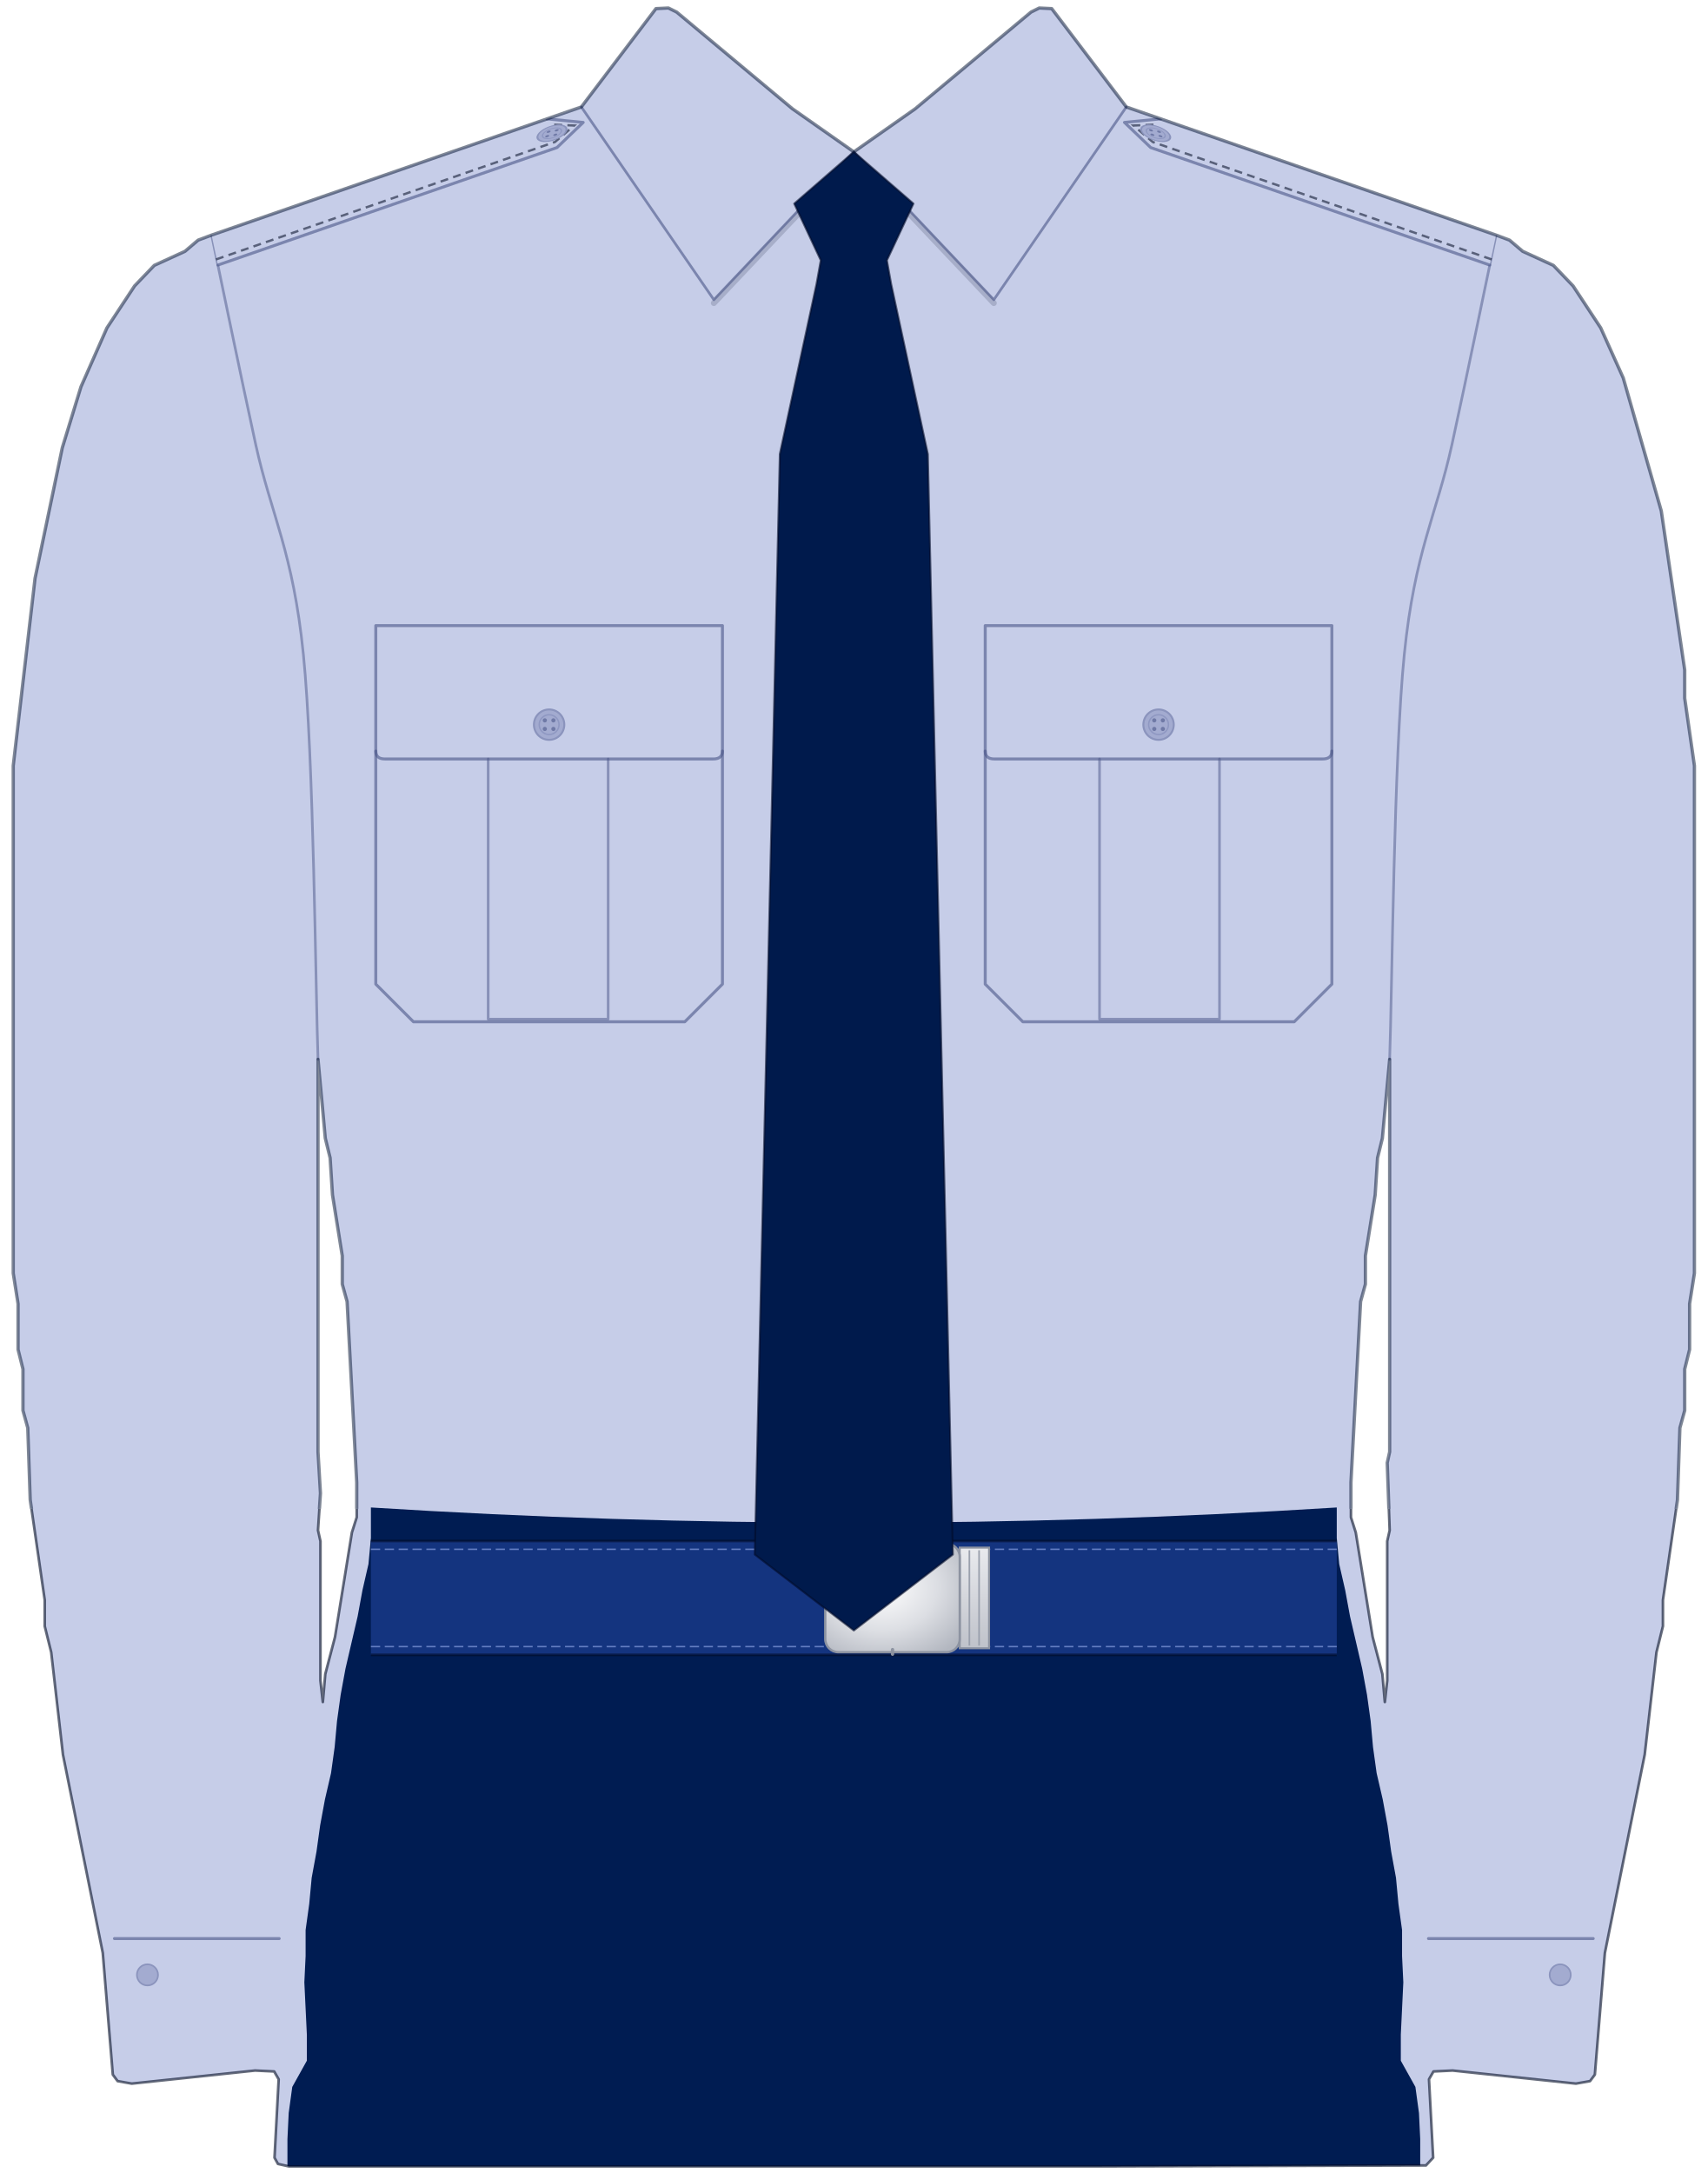
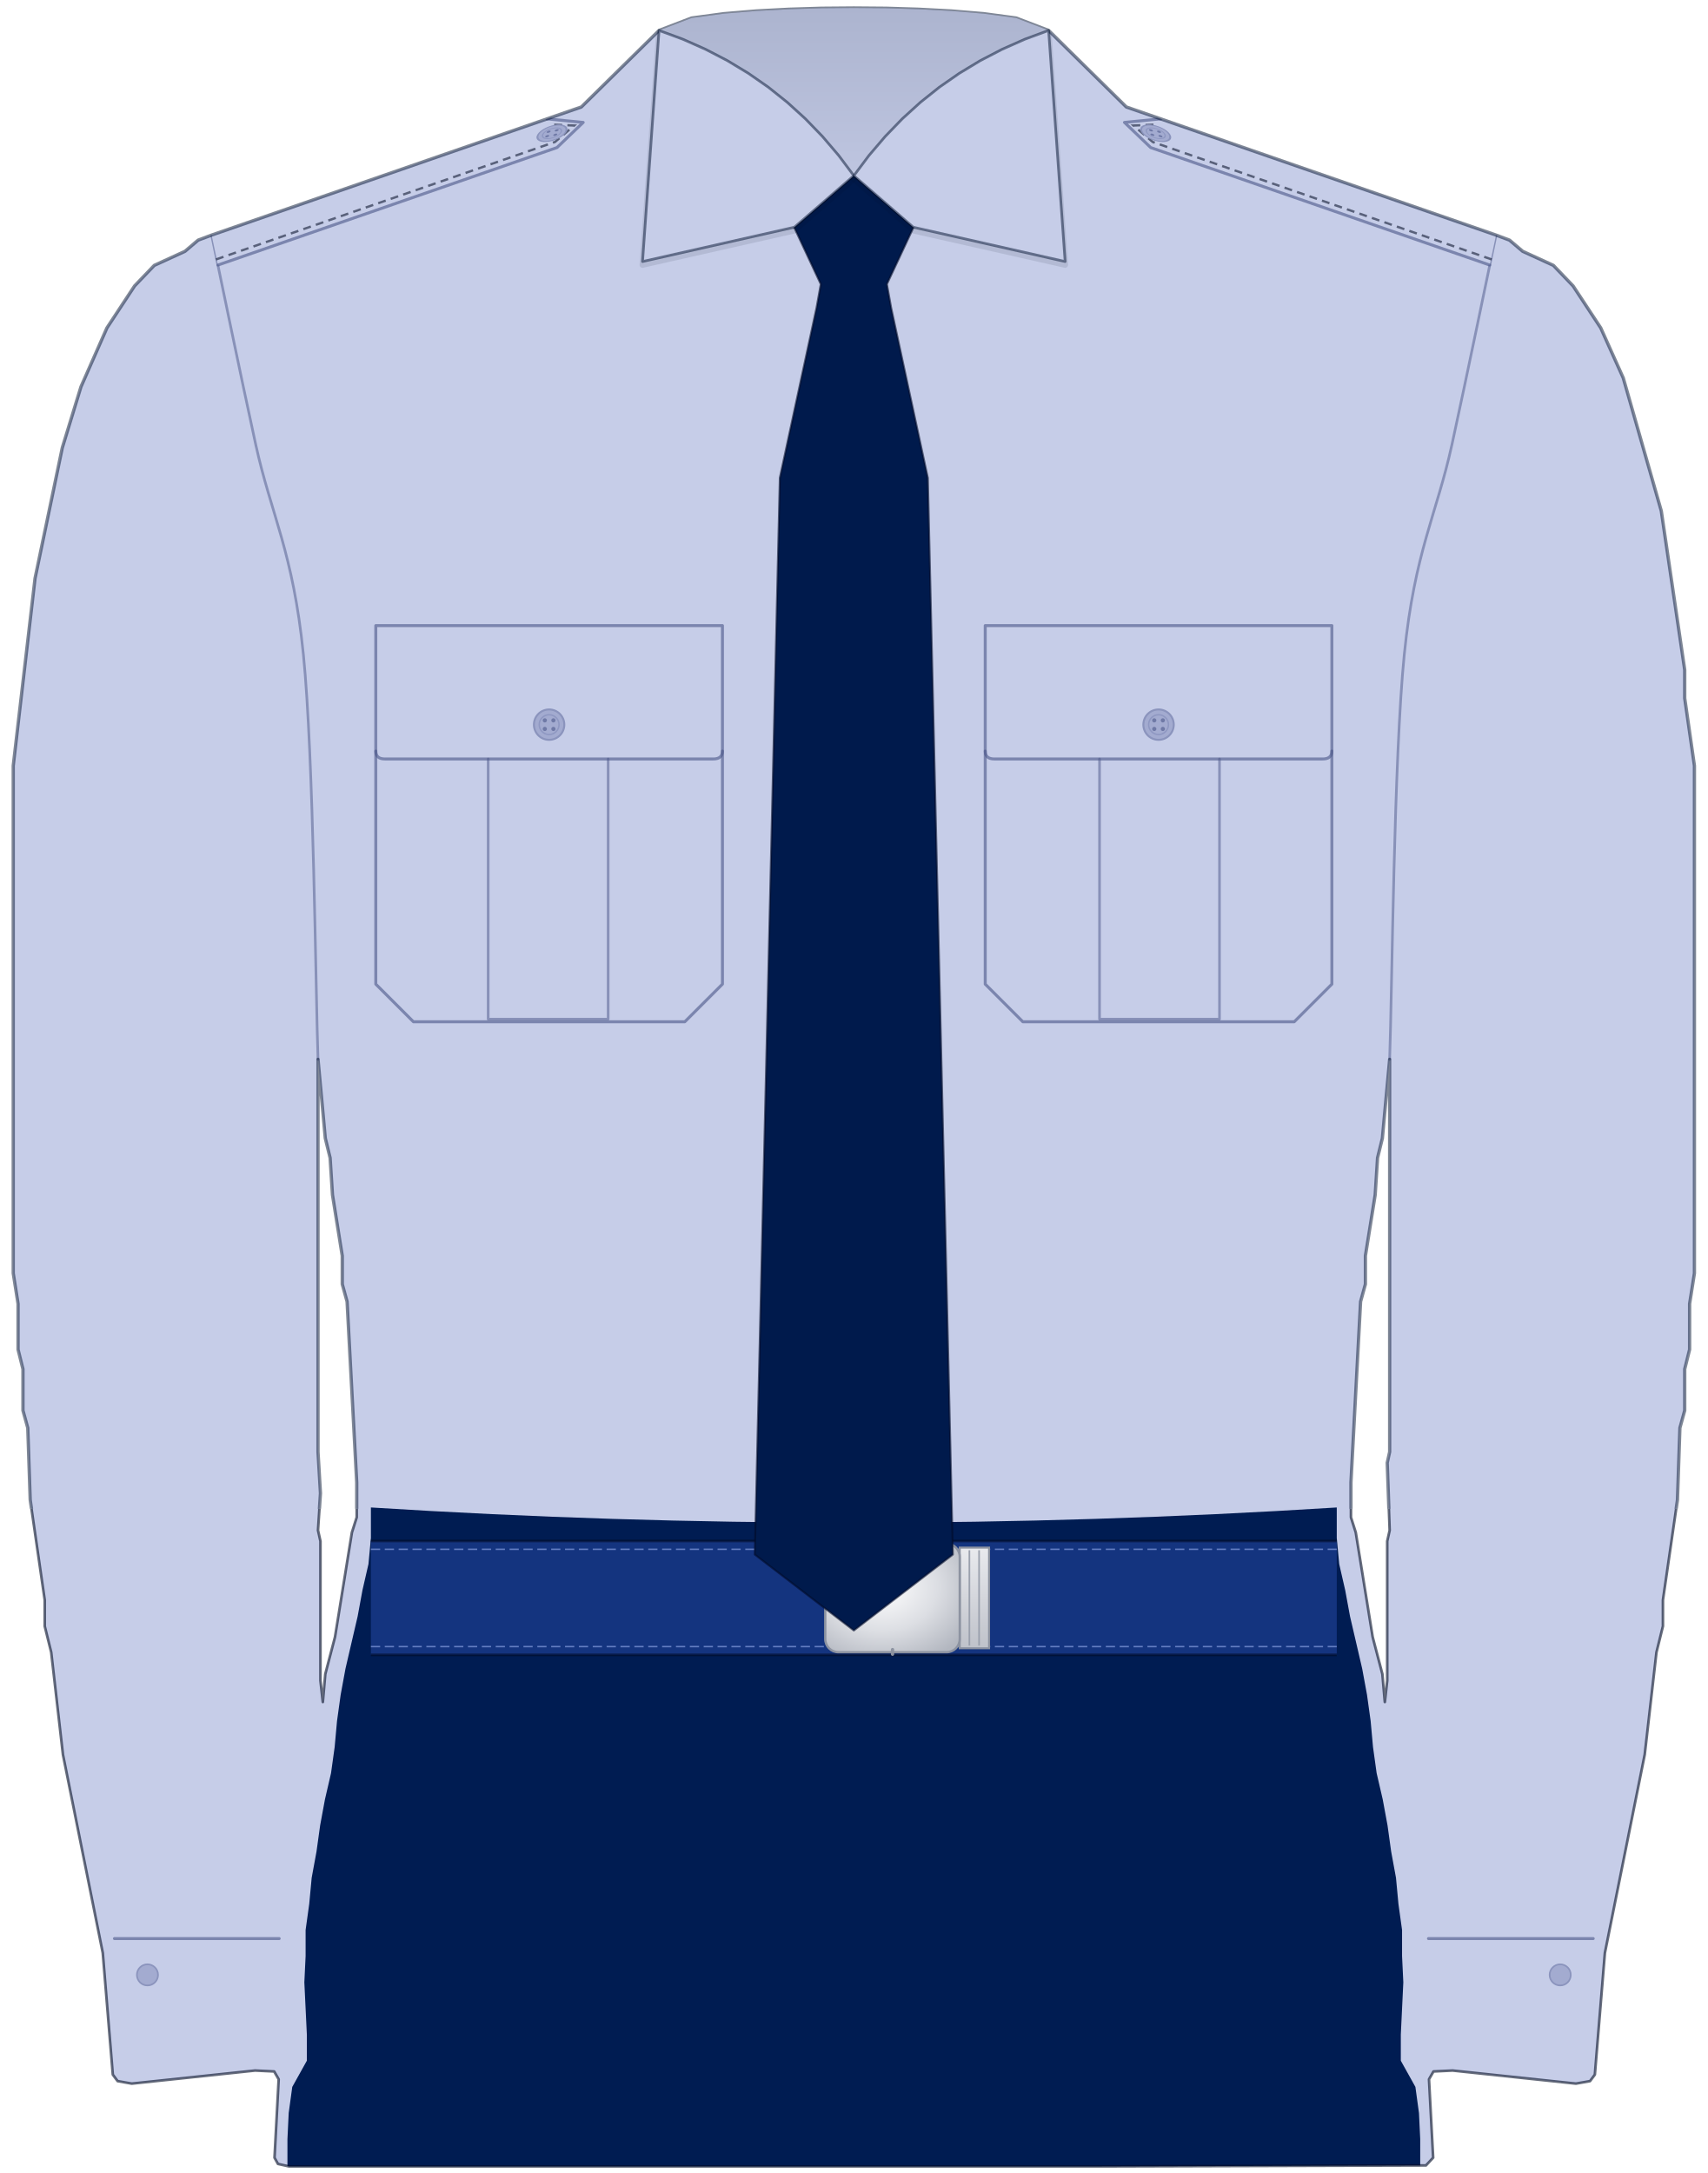
<svg xmlns="http://www.w3.org/2000/svg" width="25.863in" height="32.911in" viewBox="0 0 2586.26 3291.06" data-asset-id="garment-blues-class-b-shirt-male-long" data-source="reference-art-measured" data-units="0.01in">
  <defs>
    <linearGradient id="garment-blues-class-b-shirt-male-long__coatShade" gradientUnits="userSpaceOnUse" x1="-12" y1="0" x2="12" y2="0">
      <stop offset="0" stop-color="#000" stop-opacity=".30" />
      <stop offset=".12" stop-color="#000" stop-opacity=".08" />
      <stop offset=".3" stop-color="#000" stop-opacity="0" />
      <stop offset=".7" stop-color="#000" stop-opacity="0" />
      <stop offset=".88" stop-color="#000" stop-opacity=".08" />
      <stop offset="1" stop-color="#000" stop-opacity=".30" />
    </linearGradient>
    <linearGradient id="garment-blues-class-b-shirt-male-long__topLight" x1="0" y1="0" x2="0" y2="1">
      <stop offset="0" stop-color="#fff" stop-opacity=".10" />
      <stop offset="1" stop-color="#fff" stop-opacity="0" />
    </linearGradient>
    <radialGradient id="garment-blues-class-b-shirt-male-long__btn" cx=".4" cy=".35" r=".8">
      <stop offset="0" stop-color="#ffffff" />
      <stop offset=".6" stop-color="#cfd3da" />
      <stop offset="1" stop-color="#8d939e" />
    </radialGradient>
    <linearGradient id="garment-blues-class-b-shirt-male-long__plate" x1="0" y1="0" x2="0" y2="1">
      <stop offset="0" stop-color="#e4e6ea" />
      <stop offset="1" stop-color="#a9aeb8" />
    </linearGradient>
  </defs>
  <g id="garment-blues-class-b-shirt-male-long__art" transform="translate(1293.130 10.000) scale(100)">
    <defs>
      <clipPath id="garment-blues-class-b-shirt-male-long__clipSil">
-         <path d="M-2.997,0.030L-2.808,0.021L-2.683,0.083L-0.929,1.548L0.000,2.200L0.929,1.548L2.683,0.083L2.808,0.021L2.997,0.030L4.127,1.520L9.726,3.460L9.931,3.537L10.130,3.706L10.595,3.919L10.893,4.230L11.312,4.866L11.653,5.624L12.229,7.638L12.584,10.046L12.584,10.475L12.731,11.497L12.731,19.184L12.658,19.646L12.658,20.338L12.584,20.635L12.584,21.262L12.511,21.526L12.474,22.616L12.254,24.133L12.254,24.529L12.156,24.924L11.978,26.475L11.375,29.478L11.223,31.321L11.150,31.419L10.936,31.457L9.068,31.259L8.779,31.273L8.711,31.391L8.774,32.579L8.665,32.696L3.755,32.711L-8.554,32.711L-8.722,32.673L-8.774,32.579L-8.711,31.391L-8.779,31.273L-9.068,31.259L-10.936,31.457L-11.150,31.419L-11.223,31.321L-11.375,29.478L-11.978,26.475L-12.156,24.924L-12.254,24.529L-12.254,24.133L-12.474,22.616L-12.511,21.526L-12.584,21.262L-12.584,20.635L-12.658,20.338L-12.658,19.646L-12.731,19.184L-12.731,11.497L-12.401,8.660L-11.988,6.681L-11.705,5.757L-11.312,4.866L-10.893,4.230L-10.595,3.919L-10.130,3.706L-9.931,3.537L-9.726,3.460L-4.127,1.520ZM-8.115,15.944L-8.005,17.139L-7.932,17.436L-7.896,17.997L-7.748,18.920L-7.748,19.349L-7.675,19.613L-7.529,22.352L-7.529,22.880L-7.602,23.110L-7.858,24.693L-8.005,25.254L-8.042,25.677L-8.078,25.353L-8.078,23.242L-8.115,23.077L-8.078,22.516L-8.115,21.889L-8.115,16.479ZM8.115,15.944L8.115,16.479L8.115,21.889L8.078,22.055L8.115,23.077L8.078,23.242L8.078,25.353L8.042,25.677L8.005,25.254L7.858,24.693L7.602,23.110L7.529,22.880L7.529,22.352L7.675,19.613L7.748,19.349L7.748,18.920L7.896,17.997L7.932,17.436L8.005,17.139Z" clip-rule="evenodd" />
+         <path d="M-2.950,0.361L-2.458,0.173L-1.967,0.107L-1.475,0.066L-0.983,0.040L-0.492,0.025L0.000,0.021L0.492,0.025L0.983,0.040L1.475,0.066L1.967,0.107L2.458,0.173L2.950,0.361L4.127,1.520L9.726,3.460L9.931,3.537L10.130,3.706L10.595,3.919L10.893,4.230L11.312,4.866L11.653,5.624L12.229,7.638L12.584,10.046L12.584,10.475L12.731,11.497L12.731,19.184L12.658,19.646L12.658,20.338L12.584,20.635L12.584,21.262L12.511,21.526L12.474,22.616L12.254,24.133L12.254,24.529L12.156,24.924L11.978,26.475L11.375,29.478L11.223,31.321L11.150,31.419L10.936,31.457L9.068,31.259L8.779,31.273L8.711,31.391L8.774,32.579L8.665,32.696L3.755,32.711L-8.554,32.711L-8.722,32.673L-8.774,32.579L-8.711,31.391L-8.779,31.273L-9.068,31.259L-10.936,31.457L-11.150,31.419L-11.223,31.321L-11.375,29.478L-11.978,26.475L-12.156,24.924L-12.254,24.529L-12.254,24.133L-12.474,22.616L-12.511,21.526L-12.584,21.262L-12.584,20.635L-12.658,20.338L-12.658,19.646L-12.731,19.184L-12.731,11.497L-12.401,8.660L-11.988,6.681L-11.705,5.757L-11.312,4.866L-10.893,4.230L-10.595,3.919L-10.130,3.706L-9.931,3.537L-9.726,3.460L-4.127,1.520ZM-8.115,15.944L-8.005,17.139L-7.932,17.436L-7.896,17.997L-7.748,18.920L-7.748,19.349L-7.675,19.613L-7.529,22.352L-7.529,22.880L-7.602,23.110L-7.858,24.693L-8.005,25.254L-8.042,25.677L-8.078,25.353L-8.078,23.242L-8.115,23.077L-8.078,22.516L-8.115,21.889L-8.115,16.479ZM8.115,15.944L8.115,16.479L8.115,21.889L8.078,22.055L8.115,23.077L8.078,23.242L8.078,25.353L8.042,25.677L8.005,25.254L7.858,24.693L7.602,23.110L7.529,22.880L7.529,22.352L7.675,19.613L7.748,19.349L7.748,18.920L7.896,17.997L7.932,17.436L8.005,17.139Z" clip-rule="evenodd" />
      </clipPath>
      <clipPath id="garment-blues-class-b-shirt-male-long__clipTop">
        <rect x="-14.731" y="-2" width="29.463" height="24.751" />
      </clipPath>
      <clipPath id="garment-blues-class-b-shirt-male-long__clipBot">
        <rect x="-14.731" y="22.751" width="29.463" height="35.711" />
      </clipPath>
      <radialGradient id="garment-blues-class-b-shirt-male-long__buckleG" cx=".42" cy=".4" r=".75">
        <stop offset="0" stop-color="#ffffff" />
        <stop offset=".55" stop-color="#dcdee3" />
        <stop offset="1" stop-color="#b3b7c0" />
      </radialGradient>
      <linearGradient id="garment-blues-class-b-shirt-male-long__tipG" x1="0" y1="0" x2="0" y2="1">
        <stop offset="0" stop-color="#e9eaee" />
        <stop offset="1" stop-color="#bfc2ca" />
      </linearGradient>
    </defs>
    <g id="garment-blues-class-b-shirt-male-long__garment-body">
-       <path id="garment-blues-class-b-shirt-male-long__silhouette" d="M-2.997,0.030L-2.808,0.021L-2.683,0.083L-0.929,1.548L0.000,2.200L0.929,1.548L2.683,0.083L2.808,0.021L2.997,0.030L4.127,1.520L9.726,3.460L9.931,3.537L10.130,3.706L10.595,3.919L10.893,4.230L11.312,4.866L11.653,5.624L12.229,7.638L12.584,10.046L12.584,10.475L12.731,11.497L12.731,19.184L12.658,19.646L12.658,20.338L12.584,20.635L12.584,21.262L12.511,21.526L12.474,22.616L12.254,24.133L12.254,24.529L12.156,24.924L11.978,26.475L11.375,29.478L11.223,31.321L11.150,31.419L10.936,31.457L9.068,31.259L8.779,31.273L8.711,31.391L8.774,32.579L8.665,32.696L3.755,32.711L-8.554,32.711L-8.722,32.673L-8.774,32.579L-8.711,31.391L-8.779,31.273L-9.068,31.259L-10.936,31.457L-11.150,31.419L-11.223,31.321L-11.375,29.478L-11.978,26.475L-12.156,24.924L-12.254,24.529L-12.254,24.133L-12.474,22.616L-12.511,21.526L-12.584,21.262L-12.584,20.635L-12.658,20.338L-12.658,19.646L-12.731,19.184L-12.731,11.497L-12.401,8.660L-11.988,6.681L-11.705,5.757L-11.312,4.866L-10.893,4.230L-10.595,3.919L-10.130,3.706L-9.931,3.537L-9.726,3.460L-4.127,1.520ZM-8.115,15.944L-8.005,17.139L-7.932,17.436L-7.896,17.997L-7.748,18.920L-7.748,19.349L-7.675,19.613L-7.529,22.352L-7.529,22.880L-7.602,23.110L-7.858,24.693L-8.005,25.254L-8.042,25.677L-8.078,25.353L-8.078,23.242L-8.115,23.077L-8.078,22.516L-8.115,21.889L-8.115,16.479ZM8.115,15.944L8.115,16.479L8.115,21.889L8.078,22.055L8.115,23.077L8.078,23.242L8.078,25.353L8.042,25.677L8.005,25.254L7.858,24.693L7.602,23.110L7.529,22.880L7.529,22.352L7.675,19.613L7.748,19.349L7.748,18.920L7.896,17.997L7.932,17.436L8.005,17.139Z" fill="#c6cde8" fill-rule="evenodd" />
+       <path id="garment-blues-class-b-shirt-male-long__silhouette" d="M-2.950,0.361L-2.458,0.173L-1.967,0.107L-1.475,0.066L-0.983,0.040L-0.492,0.025L0.000,0.021L0.492,0.025L0.983,0.040L1.475,0.066L1.967,0.107L2.458,0.173L2.950,0.361L4.127,1.520L9.726,3.460L9.931,3.537L10.130,3.706L10.595,3.919L10.893,4.230L11.312,4.866L11.653,5.624L12.229,7.638L12.584,10.046L12.584,10.475L12.731,11.497L12.731,19.184L12.658,19.646L12.658,20.338L12.584,20.635L12.584,21.262L12.511,21.526L12.474,22.616L12.254,24.133L12.254,24.529L12.156,24.924L11.978,26.475L11.375,29.478L11.223,31.321L11.150,31.419L10.936,31.457L9.068,31.259L8.779,31.273L8.711,31.391L8.774,32.579L8.665,32.696L3.755,32.711L-8.554,32.711L-8.722,32.673L-8.774,32.579L-8.711,31.391L-8.779,31.273L-9.068,31.259L-10.936,31.457L-11.150,31.419L-11.223,31.321L-11.375,29.478L-11.978,26.475L-12.156,24.924L-12.254,24.529L-12.254,24.133L-12.474,22.616L-12.511,21.526L-12.584,21.262L-12.584,20.635L-12.658,20.338L-12.658,19.646L-12.731,19.184L-12.731,11.497L-12.401,8.660L-11.988,6.681L-11.705,5.757L-11.312,4.866L-10.893,4.230L-10.595,3.919L-10.130,3.706L-9.931,3.537L-9.726,3.460L-4.127,1.520ZM-8.115,15.944L-8.005,17.139L-7.932,17.436L-7.896,17.997L-7.748,18.920L-7.748,19.349L-7.675,19.613L-7.529,22.352L-7.529,22.880L-7.602,23.110L-7.858,24.693L-8.005,25.254L-8.042,25.677L-8.078,25.353L-8.078,23.242L-8.115,23.077L-8.078,22.516L-8.115,21.889L-8.115,16.479ZM8.115,15.944L8.115,16.479L8.115,21.889L8.078,22.055L8.115,23.077L8.078,23.242L8.078,25.353L8.042,25.677L8.005,25.254L7.858,24.693L7.602,23.110L7.529,22.880L7.529,22.352L7.675,19.613L7.748,19.349L7.748,18.920L7.896,17.997L7.932,17.436L8.005,17.139Z" fill="#c6cde8" fill-rule="evenodd" />
      <g clip-path="url(#garment-blues-class-b-shirt-male-long__clipSil)">
        <path id="garment-blues-class-b-shirt-male-long__trousers" d="M-7.314,22.731 Q0,23.192 7.314,22.731 L7.314,23.193 L7.351,23.588 L7.442,23.985 L7.515,24.381 L7.607,24.776 L7.699,25.172 L7.772,25.568 L7.827,25.964 L7.863,26.360 L7.918,26.755 L8.010,27.152 L8.083,27.547 L8.138,27.943 L8.211,28.340 L8.248,28.735 L8.303,29.131 L8.303,29.526 L8.322,29.923 L8.303,30.319 L8.284,30.715 L8.284,31.110 L8.505,31.507 L8.559,31.902 L8.578,32.298 L8.578,33.711 L-8.578,33.711 L-8.578,32.298 L-8.559,31.902 L-8.505,31.507 L-8.284,31.110 L-8.284,30.715 L-8.303,30.319 L-8.322,29.923 L-8.303,29.526 L-8.303,29.131 L-8.248,28.735 L-8.211,28.340 L-8.138,27.943 L-8.083,27.547 L-8.010,27.152 L-7.918,26.755 L-7.863,26.360 L-7.827,25.964 L-7.772,25.568 L-7.699,25.172 L-7.607,24.776 L-7.515,24.381 L-7.442,23.985 L-7.351,23.588 L-7.314,23.193 Z" fill="#001c52" />
        <path d="M-9.726,3.460 C-9.615,3.989 -9.289,5.577 -9.058,6.635 C-8.826,7.693 -8.494,8.256 -8.337,9.808 C-8.179,11.359 -8.152,14.922 -8.115,15.944" fill="none" stroke="#4a5688" stroke-opacity=".5" stroke-width=".04" stroke-linecap="round" stroke-linejoin="round" />
        <path d="M9.726,3.460 C9.615,3.989 9.289,5.577 9.058,6.635 C8.826,7.693 8.494,8.256 8.337,9.808 C8.179,11.359 8.152,14.922 8.115,15.944" fill="none" stroke="#4a5688" stroke-opacity=".5" stroke-width=".04" stroke-linecap="round" stroke-linejoin="round" />
        <g id="garment-blues-class-b-shirt-male-long__epaulet-right">
          <path id="garment-blues-class-b-shirt-male-long__epaulet-right-strap" d="M-9.726,3.460L-4.647,1.700L-4.099,1.754L-4.496,2.135L-9.630,3.914Z" fill="#c6cde8" stroke="none" />
          <path d="M-4.647,1.700L-4.099,1.754L-4.496,2.135L-9.630,3.914" fill="none" stroke="#4a5688" stroke-opacity=".6" stroke-width=".045" stroke-linejoin="round" stroke-linecap="round" />
          <path d="M-9.660,3.829L-4.526,2.050L-4.235,1.801L-4.618,1.785" fill="none" stroke="#000a22" stroke-opacity=".55" stroke-width=".035" stroke-dasharray=".12 .08" />
          <g id="garment-blues-class-b-shirt-male-long__epaulet-right-button" transform="translate(-4.572 1.918) rotate(-19.113) scale(1 0.460) rotate(19.113) translate(4.572 -1.918)">
            <g>
              <circle cx="-4.572" cy="1.918" r=".23" fill="#a3abd0" stroke="#8b94bd" stroke-width=".03" />
              <circle cx="-4.572" cy="1.918" r=".15" fill="none" stroke="#8f98c2" stroke-width=".022" />
              <circle cx="-4.637" cy="1.853" r=".032" fill="#6f79a6" />
              <circle cx="-4.507" cy="1.853" r=".032" fill="#6f79a6" />
              <circle cx="-4.637" cy="1.983" r=".032" fill="#6f79a6" />
              <circle cx="-4.507" cy="1.983" r=".032" fill="#6f79a6" />
            </g>
          </g>
        </g>
        <g id="garment-blues-class-b-shirt-male-long__epaulet-left">
          <path id="garment-blues-class-b-shirt-male-long__epaulet-left-strap" d="M9.726,3.460L4.647,1.700L4.099,1.754L4.496,2.135L9.630,3.914Z" fill="#c6cde8" stroke="none" />
          <path d="M4.647,1.700L4.099,1.754L4.496,2.135L9.630,3.914" fill="none" stroke="#4a5688" stroke-opacity=".6" stroke-width=".045" stroke-linejoin="round" stroke-linecap="round" />
          <path d="M9.660,3.829L4.526,2.050L4.235,1.801L4.618,1.785" fill="none" stroke="#000a22" stroke-opacity=".55" stroke-width=".035" stroke-dasharray=".12 .08" />
          <g id="garment-blues-class-b-shirt-male-long__epaulet-left-button" transform="translate(4.572 1.918) rotate(-160.887) scale(1 0.460) rotate(160.887) translate(-4.572 -1.918)">
            <g>
              <circle cx="4.572" cy="1.918" r=".23" fill="#a3abd0" stroke="#8b94bd" stroke-width=".03" />
              <circle cx="4.572" cy="1.918" r=".15" fill="none" stroke="#8f98c2" stroke-width=".022" />
              <circle cx="4.507" cy="1.853" r=".032" fill="#6f79a6" />
              <circle cx="4.637" cy="1.853" r=".032" fill="#6f79a6" />
              <circle cx="4.507" cy="1.983" r=".032" fill="#6f79a6" />
              <circle cx="4.637" cy="1.983" r=".032" fill="#6f79a6" />
            </g>
          </g>
        </g>
-         <path d="M-0.404,2.200 L-0.404,22.912" fill="none" stroke="#4a5688" stroke-opacity="0.55" stroke-width="0.04" stroke-linecap="round" stroke-linejoin="round" />
+         <path d="M-0.404,2.561 L-0.404,22.912" fill="none" stroke="#4a5688" stroke-opacity="0.55" stroke-width="0.04" stroke-linecap="round" stroke-linejoin="round" />
        <g id="garment-blues-class-b-shirt-male-long__button-1">
          <circle cx="0.000" cy="6.923" r=".23" fill="#a3abd0" stroke="#8b94bd" stroke-width=".03" />
          <circle cx="0.000" cy="6.923" r=".15" fill="none" stroke="#8f98c2" stroke-width=".022" />
          <circle cx="-0.065" cy="6.858" r=".032" fill="#6f79a6" />
          <circle cx="0.065" cy="6.858" r=".032" fill="#6f79a6" />
          <circle cx="-0.065" cy="6.988" r=".032" fill="#6f79a6" />
          <circle cx="0.065" cy="6.988" r=".032" fill="#6f79a6" />
        </g>
        <g id="garment-blues-class-b-shirt-male-long__button-2">
          <circle cx="0.000" cy="11.452" r=".23" fill="#a3abd0" stroke="#8b94bd" stroke-width=".03" />
          <circle cx="0.000" cy="11.452" r=".15" fill="none" stroke="#8f98c2" stroke-width=".022" />
          <circle cx="-0.065" cy="11.387" r=".032" fill="#6f79a6" />
          <circle cx="0.065" cy="11.387" r=".032" fill="#6f79a6" />
          <circle cx="-0.065" cy="11.517" r=".032" fill="#6f79a6" />
          <circle cx="0.065" cy="11.517" r=".032" fill="#6f79a6" />
        </g>
        <g id="garment-blues-class-b-shirt-male-long__button-3">
          <circle cx="0.000" cy="15.923" r=".23" fill="#a3abd0" stroke="#8b94bd" stroke-width=".03" />
          <circle cx="0.000" cy="15.923" r=".15" fill="none" stroke="#8f98c2" stroke-width=".022" />
          <circle cx="-0.065" cy="15.858" r=".032" fill="#6f79a6" />
          <circle cx="0.065" cy="15.858" r=".032" fill="#6f79a6" />
          <circle cx="-0.065" cy="15.988" r=".032" fill="#6f79a6" />
          <circle cx="0.065" cy="15.988" r=".032" fill="#6f79a6" />
        </g>
        <g id="garment-blues-class-b-shirt-male-long__button-4">
          <circle cx="0.000" cy="20.365" r=".23" fill="#a3abd0" stroke="#8b94bd" stroke-width=".03" />
          <circle cx="0.000" cy="20.365" r=".15" fill="none" stroke="#8f98c2" stroke-width=".022" />
          <circle cx="-0.065" cy="20.300" r=".032" fill="#6f79a6" />
          <circle cx="0.065" cy="20.300" r=".032" fill="#6f79a6" />
          <circle cx="-0.065" cy="20.430" r=".032" fill="#6f79a6" />
          <circle cx="0.065" cy="20.430" r=".032" fill="#6f79a6" />
        </g>
        <g id="garment-blues-class-b-shirt-male-long__pocket-right">
          <rect id="garment-blues-class-b-shirt-male-long__pocket-right-box" x="-7.240" y="9.375" width="5.250" height="6.000" fill="none" stroke="none" />
          <path d="M-7.240,9.375 L-1.990,9.375 L-1.990,14.805 L-2.560,15.375 L-6.670,15.375 L-7.240,14.805 Z" fill="none" stroke="#4a5688" stroke-opacity="0.6" stroke-width="0.045" stroke-linecap="round" stroke-linejoin="round" />
          <path d="M-7.240,11.275 Q-7.240,11.395 -7.100,11.395 L-2.130,11.395 Q-1.990,11.395 -1.990,11.275" fill="none" stroke="#4a5688" stroke-opacity="0.6" stroke-width="0.045" stroke-linecap="round" stroke-linejoin="round" />
          <path d="M-3.721,11.395 L-3.721,15.335 L-5.538,15.335 L-5.538,11.395" fill="none" stroke="#4a5688" stroke-opacity="0.5" stroke-width="0.04" stroke-linecap="round" stroke-linejoin="round" />
          <g id="garment-blues-class-b-shirt-male-long__pocket-right-button">
            <circle cx="-4.615" cy="10.875" r=".23" fill="#a3abd0" stroke="#8b94bd" stroke-width=".03" />
            <circle cx="-4.615" cy="10.875" r=".15" fill="none" stroke="#8f98c2" stroke-width=".022" />
            <circle cx="-4.680" cy="10.810" r=".032" fill="#6f79a6" />
            <circle cx="-4.550" cy="10.810" r=".032" fill="#6f79a6" />
            <circle cx="-4.680" cy="10.940" r=".032" fill="#6f79a6" />
            <circle cx="-4.550" cy="10.940" r=".032" fill="#6f79a6" />
          </g>
        </g>
        <g id="garment-blues-class-b-shirt-male-long__pocket-left">
          <rect id="garment-blues-class-b-shirt-male-long__pocket-left-box" x="1.990" y="9.375" width="5.250" height="6.000" fill="none" stroke="none" />
          <path d="M1.990,9.375 L7.240,9.375 L7.240,14.805 L6.670,15.375 L2.560,15.375 L1.990,14.805 Z" fill="none" stroke="#4a5688" stroke-opacity="0.6" stroke-width="0.045" stroke-linecap="round" stroke-linejoin="round" />
          <path d="M1.990,11.275 Q1.990,11.395 2.130,11.395 L7.100,11.395 Q7.240,11.395 7.240,11.275" fill="none" stroke="#4a5688" stroke-opacity="0.6" stroke-width="0.045" stroke-linecap="round" stroke-linejoin="round" />
          <path d="M3.721,11.395 L3.721,15.335 L5.538,15.335 L5.538,11.395" fill="none" stroke="#4a5688" stroke-opacity="0.5" stroke-width="0.04" stroke-linecap="round" stroke-linejoin="round" />
          <g id="garment-blues-class-b-shirt-male-long__pocket-left-button">
            <circle cx="4.615" cy="10.875" r=".23" fill="#a3abd0" stroke="#8b94bd" stroke-width=".03" />
            <circle cx="4.615" cy="10.875" r=".15" fill="none" stroke="#8f98c2" stroke-width=".022" />
            <circle cx="4.550" cy="10.810" r=".032" fill="#6f79a6" />
            <circle cx="4.680" cy="10.810" r=".032" fill="#6f79a6" />
            <circle cx="4.550" cy="10.940" r=".032" fill="#6f79a6" />
            <circle cx="4.680" cy="10.940" r=".032" fill="#6f79a6" />
          </g>
        </g>
        <g id="garment-blues-class-b-shirt-male-long__belt">
          <rect id="garment-blues-class-b-shirt-male-long__belt-strap" x="-7.314" y="23.239" width="14.628" height="1.724" fill="#14347f" />
          <path d="M-7.314,23.239 L7.314,23.239 M-7.314,24.963 L7.314,24.963" stroke="#000a24" stroke-opacity=".55" stroke-width=".04" fill="none" />
          <path d="M-7.314,23.364 L7.314,23.364 M-7.314,24.838 L7.314,24.838" stroke="#7d95d6" stroke-opacity=".75" stroke-width=".022" stroke-dasharray=".14 .07" fill="none" />
        </g>
        <g id="garment-blues-class-b-shirt-male-long__belt-buckle">
          <rect id="garment-blues-class-b-shirt-male-long__belt-buckle-box" x="-0.433" y="23.279" width="2.481" height="1.644" fill="none" />
          <rect x="1.604" y="23.339" width="0.444" height="1.524" fill="url(#garment-blues-class-b-shirt-male-long__tipG)" stroke="#8d93a1" stroke-width=".03" />
          <path d="M1.750,23.379 L1.750,24.823" stroke="#9aa0ad" stroke-width=".025" />
          <path d="M1.897,23.379 L1.897,24.823" stroke="#9aa0ad" stroke-width=".025" />
          <rect x="-0.433" y="23.279" width="2.037" height="1.644" rx=".2" fill="url(#garment-blues-class-b-shirt-male-long__buckleG)" stroke="#8d93a1" stroke-width=".035" />
          <path d="M0.586,23.249 L0.586,23.319 M0.586,24.883 L0.586,24.953" stroke="#8d93a1" stroke-width=".05" stroke-linecap="round" />
        </g>
        <path d="M-8.703,29.260 L-11.198,29.260" fill="none" stroke="#4a5688" stroke-opacity="0.6" stroke-width="0.045" stroke-linecap="round" stroke-linejoin="round" />
        <circle cx="-10.698" cy="29.810" r=".16" fill="#a3abd0" stroke="#8b94bd" stroke-width=".025" />
        <path d="M8.703,29.260 L11.198,29.260" fill="none" stroke="#4a5688" stroke-opacity="0.6" stroke-width="0.045" stroke-linecap="round" stroke-linejoin="round" />
        <circle cx="10.698" cy="29.810" r=".16" fill="#a3abd0" stroke="#8b94bd" stroke-width=".025" />
      </g>
+       <path d="M-2.950,0.361L-2.458,0.173L-1.967,0.107L-1.475,0.066L-0.983,0.040L-0.492,0.025L0.000,0.021L0.492,0.025L0.983,0.040L1.475,0.066L1.967,0.107L2.458,0.173L2.950,0.361L4.127,1.520L9.726,3.460L9.931,3.537L10.130,3.706L10.595,3.919L10.893,4.230L11.312,4.866L11.653,5.624L12.229,7.638L12.584,10.046L12.584,10.475L12.731,11.497L12.731,19.184L12.658,19.646L12.658,20.338L12.584,20.635L12.584,21.262L12.511,21.526L12.474,22.616L12.254,24.133L12.254,24.529L12.156,24.924L11.978,26.475L11.375,29.478L11.223,31.321L11.150,31.419L10.936,31.457L9.068,31.259L8.779,31.273L8.711,31.391L8.774,32.579L8.665,32.696L3.755,32.711L-8.554,32.711L-8.722,32.673L-8.774,32.579L-8.711,31.391L-8.779,31.273L-9.068,31.259L-10.936,31.457L-11.150,31.419L-11.223,31.321L-11.375,29.478L-11.978,26.475L-12.156,24.924L-12.254,24.529L-12.254,24.133L-12.474,22.616L-12.511,21.526L-12.584,21.262L-12.584,20.635L-12.658,20.338L-12.658,19.646L-12.731,19.184L-12.731,11.497L-12.401,8.660L-11.988,6.681L-11.705,5.757L-11.312,4.866L-10.893,4.230L-10.595,3.919L-10.130,3.706L-9.931,3.537L-9.726,3.460L-4.127,1.520ZM-8.115,15.944L-8.005,17.139L-7.932,17.436L-7.896,17.997L-7.748,18.920L-7.748,19.349L-7.675,19.613L-7.529,22.352L-7.529,22.880L-7.602,23.110L-7.858,24.693L-8.005,25.254L-8.042,25.677L-8.078,25.353L-8.078,23.242L-8.115,23.077L-8.078,22.516L-8.115,21.889L-8.115,16.479ZM8.115,15.944L8.115,16.479L8.115,21.889L8.078,22.055L8.115,23.077L8.078,23.242L8.078,25.353L8.042,25.677L8.005,25.254L7.858,24.693L7.602,23.110L7.529,22.880L7.529,22.352L7.675,19.613L7.748,19.349L7.748,18.920L7.896,17.997L7.932,17.436L8.005,17.139Z" fill="none" clip-path="url(#garment-blues-class-b-shirt-male-long__clipTop)" stroke="#00102f" stroke-opacity=".5" stroke-width=".05" stroke-linejoin="round" />
+       <path d="M-2.950,0.361L-2.458,0.173L-1.967,0.107L-1.475,0.066L-0.983,0.040L-0.492,0.025L0.000,0.021L0.492,0.025L0.983,0.040L1.475,0.066L1.967,0.107L2.458,0.173L2.950,0.361L4.127,1.520L9.726,3.460L9.931,3.537L10.130,3.706L10.595,3.919L10.893,4.230L11.312,4.866L11.653,5.624L12.229,7.638L12.584,10.046L12.584,10.475L12.731,11.497L12.731,19.184L12.658,19.646L12.658,20.338L12.584,20.635L12.584,21.262L12.511,21.526L12.474,22.616L12.254,24.133L12.254,24.529L12.156,24.924L11.978,26.475L11.375,29.478L11.223,31.321L11.150,31.419L10.936,31.457L9.068,31.259L8.779,31.273L8.711,31.391L8.774,32.579L8.665,32.696L3.755,32.711L-8.554,32.711L-8.722,32.673L-8.774,32.579L-8.711,31.391L-8.779,31.273L-9.068,31.259L-10.936,31.457L-11.150,31.419L-11.223,31.321L-11.375,29.478L-11.978,26.475L-12.156,24.924L-12.254,24.529L-12.254,24.133L-12.474,22.616L-12.511,21.526L-12.584,21.262L-12.584,20.635L-12.658,20.338L-12.658,19.646L-12.731,19.184L-12.731,11.497L-12.401,8.660L-11.988,6.681L-11.705,5.757L-11.312,4.866L-10.893,4.230L-10.595,3.919L-10.130,3.706L-9.931,3.537L-9.726,3.460L-4.127,1.520ZM-8.115,15.944L-8.005,17.139L-7.932,17.436L-7.896,17.997L-7.748,18.920L-7.748,19.349L-7.675,19.613L-7.529,22.352L-7.529,22.880L-7.602,23.110L-7.858,24.693L-8.005,25.254L-8.042,25.677L-8.078,25.353L-8.078,23.242L-8.115,23.077L-8.078,22.516L-8.115,21.889L-8.115,16.479ZM8.115,15.944L8.115,16.479L8.115,21.889L8.078,22.055L8.115,23.077L8.078,23.242L8.078,25.353L8.042,25.677L8.005,25.254L7.858,24.693L7.602,23.110L7.529,22.880L7.529,22.352L7.675,19.613L7.748,19.349L7.748,18.920L7.896,17.997L7.932,17.436L8.005,17.139Z" fill="none" clip-path="url(#garment-blues-class-b-shirt-male-long__clipBot)" stroke="#000a24" stroke-opacity=".6" stroke-width=".04" stroke-linejoin="round" />
+       <g id="garment-blues-class-b-shirt-male-long__tie">
+         <path id="garment-blues-class-b-shirt-male-long__tie-body" d="M0.000,2.561L0.903,3.345L0.501,4.204L0.566,4.565L1.121,7.138L1.500,23.444L0.000,24.594L-1.500,23.444L-1.121,7.138L-0.566,4.565L-0.501,4.204L-0.903,3.345Z" fill="#001a4c" stroke="#000b28" stroke-opacity=".6" stroke-width=".03" stroke-linejoin="round" />
+       </g>
      <g id="garment-blues-class-b-shirt-male-long__collar-foreground">
-         <path id="garment-blues-class-b-shirt-male-long__collar-right" d="M2.997,0.030L4.127,1.520L2.120,4.440L0.000,2.200L0.929,1.548L2.683,0.083L2.808,0.021Z" fill="#c6cde8" />
-         <path d="M2.120,4.440 L0.000,2.200" fill="none" stroke="#000a24" stroke-opacity=".16" stroke-width=".09" stroke-linejoin="round" stroke-linecap="round" transform="translate(0 0.05)" />
-         <path d="M4.127,1.520 L2.120,4.440 L0.000,2.200" fill="none" stroke="#4a5688" stroke-opacity="0.6" stroke-width="0.04" stroke-linecap="round" stroke-linejoin="round" />
-         <path id="garment-blues-class-b-shirt-male-long__collar-left" d="M-2.997,0.030L-4.127,1.520L-2.120,4.440L0.000,2.200L-0.929,1.548L-2.683,0.083L-2.808,0.021Z" fill="#c6cde8" />
-         <path d="M-2.120,4.440 L0.000,2.200" fill="none" stroke="#000a24" stroke-opacity=".16" stroke-width=".09" stroke-linejoin="round" stroke-linecap="round" transform="translate(0 0.05)" />
-         <path d="M-4.127,1.520 L-2.120,4.440 L0.000,2.200" fill="none" stroke="#4a5688" stroke-opacity="0.6" stroke-width="0.04" stroke-linecap="round" stroke-linejoin="round" />
-       </g>
-       <path d="M-2.997,0.030L-2.808,0.021L-2.683,0.083L-0.929,1.548L0.000,2.200L0.929,1.548L2.683,0.083L2.808,0.021L2.997,0.030L4.127,1.520L9.726,3.460L9.931,3.537L10.130,3.706L10.595,3.919L10.893,4.230L11.312,4.866L11.653,5.624L12.229,7.638L12.584,10.046L12.584,10.475L12.731,11.497L12.731,19.184L12.658,19.646L12.658,20.338L12.584,20.635L12.584,21.262L12.511,21.526L12.474,22.616L12.254,24.133L12.254,24.529L12.156,24.924L11.978,26.475L11.375,29.478L11.223,31.321L11.150,31.419L10.936,31.457L9.068,31.259L8.779,31.273L8.711,31.391L8.774,32.579L8.665,32.696L3.755,32.711L-8.554,32.711L-8.722,32.673L-8.774,32.579L-8.711,31.391L-8.779,31.273L-9.068,31.259L-10.936,31.457L-11.150,31.419L-11.223,31.321L-11.375,29.478L-11.978,26.475L-12.156,24.924L-12.254,24.529L-12.254,24.133L-12.474,22.616L-12.511,21.526L-12.584,21.262L-12.584,20.635L-12.658,20.338L-12.658,19.646L-12.731,19.184L-12.731,11.497L-12.401,8.660L-11.988,6.681L-11.705,5.757L-11.312,4.866L-10.893,4.230L-10.595,3.919L-10.130,3.706L-9.931,3.537L-9.726,3.460L-4.127,1.520ZM-8.115,15.944L-8.005,17.139L-7.932,17.436L-7.896,17.997L-7.748,18.920L-7.748,19.349L-7.675,19.613L-7.529,22.352L-7.529,22.880L-7.602,23.110L-7.858,24.693L-8.005,25.254L-8.042,25.677L-8.078,25.353L-8.078,23.242L-8.115,23.077L-8.078,22.516L-8.115,21.889L-8.115,16.479ZM8.115,15.944L8.115,16.479L8.115,21.889L8.078,22.055L8.115,23.077L8.078,23.242L8.078,25.353L8.042,25.677L8.005,25.254L7.858,24.693L7.602,23.110L7.529,22.880L7.529,22.352L7.675,19.613L7.748,19.349L7.748,18.920L7.896,17.997L7.932,17.436L8.005,17.139Z" fill="none" clip-path="url(#garment-blues-class-b-shirt-male-long__clipTop)" stroke="#00102f" stroke-opacity=".5" stroke-width=".05" stroke-linejoin="round" />
-       <path d="M-2.997,0.030L-2.808,0.021L-2.683,0.083L-0.929,1.548L0.000,2.200L0.929,1.548L2.683,0.083L2.808,0.021L2.997,0.030L4.127,1.520L9.726,3.460L9.931,3.537L10.130,3.706L10.595,3.919L10.893,4.230L11.312,4.866L11.653,5.624L12.229,7.638L12.584,10.046L12.584,10.475L12.731,11.497L12.731,19.184L12.658,19.646L12.658,20.338L12.584,20.635L12.584,21.262L12.511,21.526L12.474,22.616L12.254,24.133L12.254,24.529L12.156,24.924L11.978,26.475L11.375,29.478L11.223,31.321L11.150,31.419L10.936,31.457L9.068,31.259L8.779,31.273L8.711,31.391L8.774,32.579L8.665,32.696L3.755,32.711L-8.554,32.711L-8.722,32.673L-8.774,32.579L-8.711,31.391L-8.779,31.273L-9.068,31.259L-10.936,31.457L-11.150,31.419L-11.223,31.321L-11.375,29.478L-11.978,26.475L-12.156,24.924L-12.254,24.529L-12.254,24.133L-12.474,22.616L-12.511,21.526L-12.584,21.262L-12.584,20.635L-12.658,20.338L-12.658,19.646L-12.731,19.184L-12.731,11.497L-12.401,8.660L-11.988,6.681L-11.705,5.757L-11.312,4.866L-10.893,4.230L-10.595,3.919L-10.130,3.706L-9.931,3.537L-9.726,3.460L-4.127,1.520ZM-8.115,15.944L-8.005,17.139L-7.932,17.436L-7.896,17.997L-7.748,18.920L-7.748,19.349L-7.675,19.613L-7.529,22.352L-7.529,22.880L-7.602,23.110L-7.858,24.693L-8.005,25.254L-8.042,25.677L-8.078,25.353L-8.078,23.242L-8.115,23.077L-8.078,22.516L-8.115,21.889L-8.115,16.479ZM8.115,15.944L8.115,16.479L8.115,21.889L8.078,22.055L8.115,23.077L8.078,23.242L8.078,25.353L8.042,25.677L8.005,25.254L7.858,24.693L7.602,23.110L7.529,22.880L7.529,22.352L7.675,19.613L7.748,19.349L7.748,18.920L7.896,17.997L7.932,17.436L8.005,17.139Z" fill="none" clip-path="url(#garment-blues-class-b-shirt-male-long__clipBot)" stroke="#000a24" stroke-opacity=".6" stroke-width=".04" stroke-linejoin="round" />
-       <g id="garment-blues-class-b-shirt-male-long__tie">
-         <path id="garment-blues-class-b-shirt-male-long__tie-body" d="M0.000,2.200L0.903,2.984L0.501,3.843L0.566,4.204L1.121,6.777L1.500,23.444L0.000,24.594L-1.500,23.444L-1.121,6.777L-0.566,4.204L-0.501,3.843L-0.903,2.984Z" fill="#001a4c" stroke="#000b28" stroke-opacity=".6" stroke-width=".03" stroke-linejoin="round" />
+         <defs>
+           <linearGradient id="garment-blues-class-b-shirt-male-long__neckShade" x1="0" y1="0" x2="0" y2="1">
+             <stop offset="0" stop-color="#acb4cf" />
+             <stop offset="1" stop-color="#bec5e0" />
+           </linearGradient>
+         </defs>
+         <path id="garment-blues-class-b-shirt-male-long__collar-back" d="M-2.950,0.361L-2.458,0.173L-1.967,0.107L-1.475,0.066L-0.983,0.040L-0.492,0.025L0.000,0.021L0.492,0.025L0.983,0.040L1.475,0.066L1.967,0.107L2.458,0.173L2.950,0.361L2.590,0.494L2.245,0.647L1.914,0.819L1.598,1.010L1.296,1.220L1.008,1.450L0.734,1.699L0.475,1.967L0.230,2.254L0.000,2.561L-0.230,2.254L-0.475,1.967L-0.734,1.699L-1.008,1.450L-1.296,1.220L-1.598,1.010L-1.914,0.819L-2.245,0.647L-2.590,0.494L-2.950,0.361Z" fill="url(#garment-blues-class-b-shirt-male-long__neckShade)" />
+         <path d="M-2.950,0.411L-3.200,3.911L-0.900,3.391L0.000,2.611" fill="none" stroke="#000a24" stroke-opacity=".10" stroke-width=".09" stroke-linejoin="round" stroke-linecap="round" />
+         <path d="M2.950,0.411L3.200,3.911L0.900,3.391L0.000,2.611" fill="none" stroke="#000a24" stroke-opacity=".10" stroke-width=".09" stroke-linejoin="round" stroke-linecap="round" />
+         <path id="garment-blues-class-b-shirt-male-long__collar-right" d="M-2.950,0.361L-3.200,3.861L-0.900,3.341L0.000,2.561L-0.230,2.254L-0.475,1.967L-0.734,1.699L-1.008,1.450L-1.296,1.220L-1.598,1.010L-1.914,0.819L-2.245,0.647L-2.590,0.494Z" fill="#c6cde8" stroke="#00102f" stroke-opacity="0.5" stroke-width=".04" stroke-linejoin="round" />
+         <path id="garment-blues-class-b-shirt-male-long__collar-left" d="M2.950,0.361L3.200,3.861L0.900,3.341L0.000,2.561L0.230,2.254L0.475,1.967L0.734,1.699L1.008,1.450L1.296,1.220L1.598,1.010L1.914,0.819L2.245,0.647L2.590,0.494Z" fill="#c6cde8" stroke="#00102f" stroke-opacity="0.5" stroke-width=".04" stroke-linejoin="round" />
      </g>
    </g>
    <g id="garment-blues-class-b-shirt-male-long__nameplate">
      <rect x="-6.303" y="8.625" width="3.375" height="0.75" fill="none" />
    </g>
  </g>
</svg>
